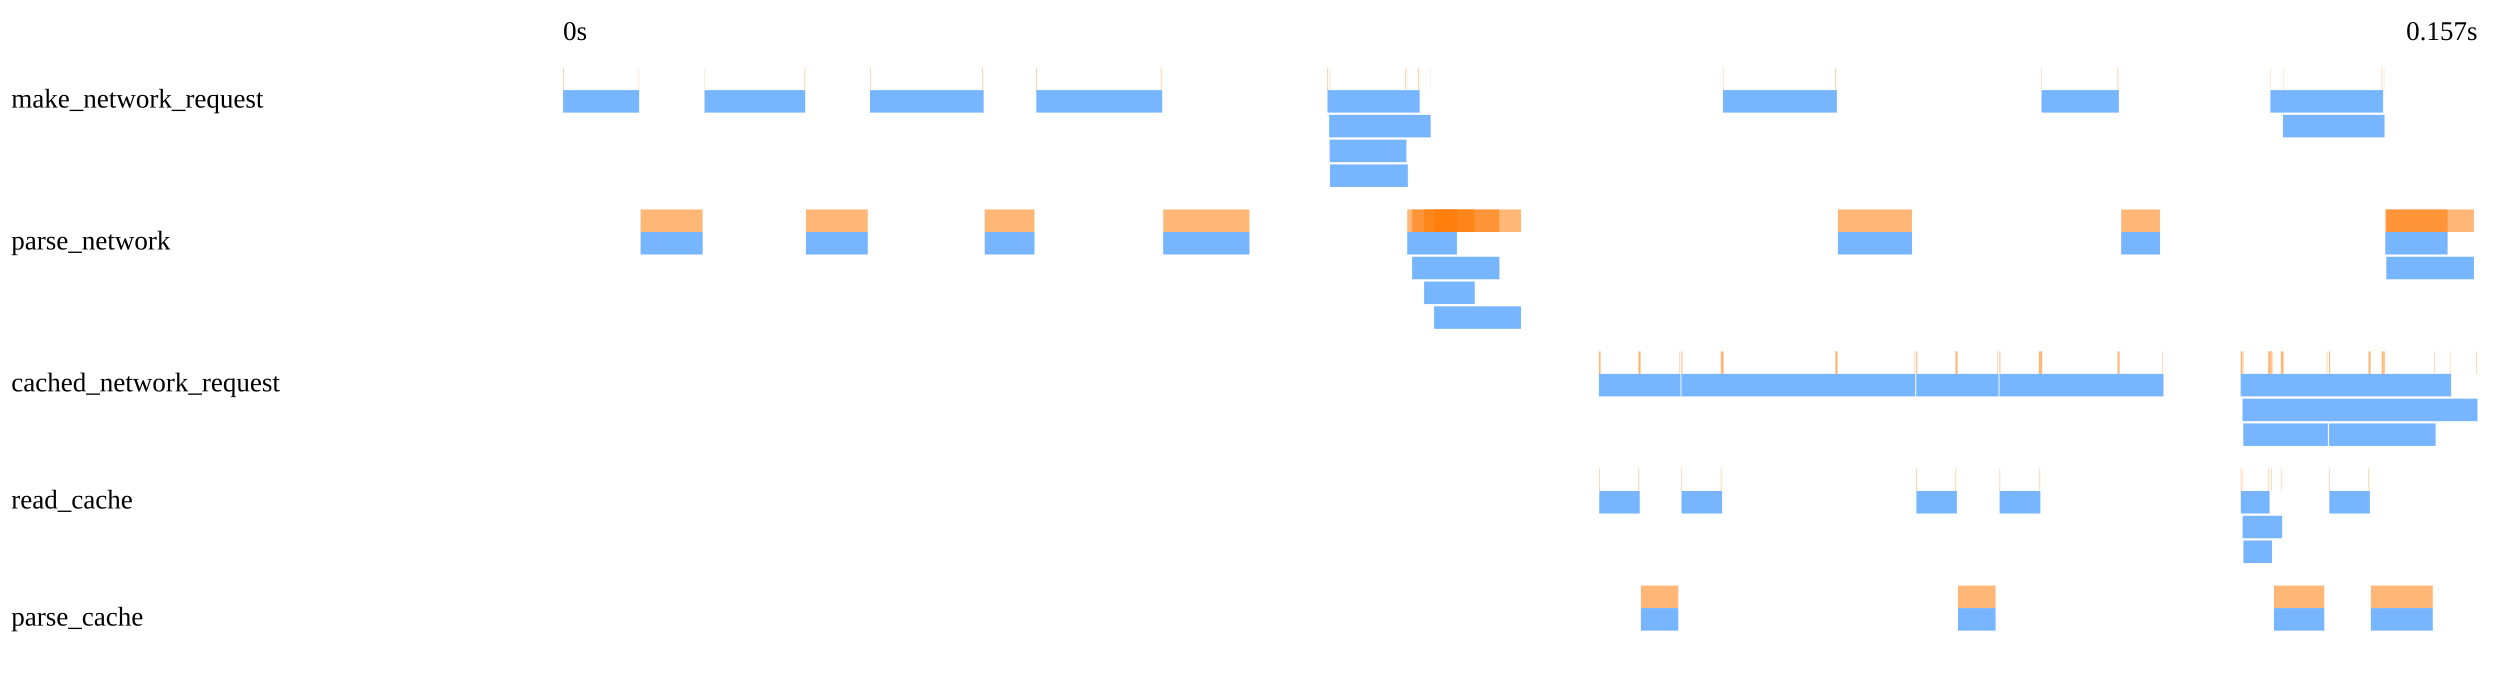
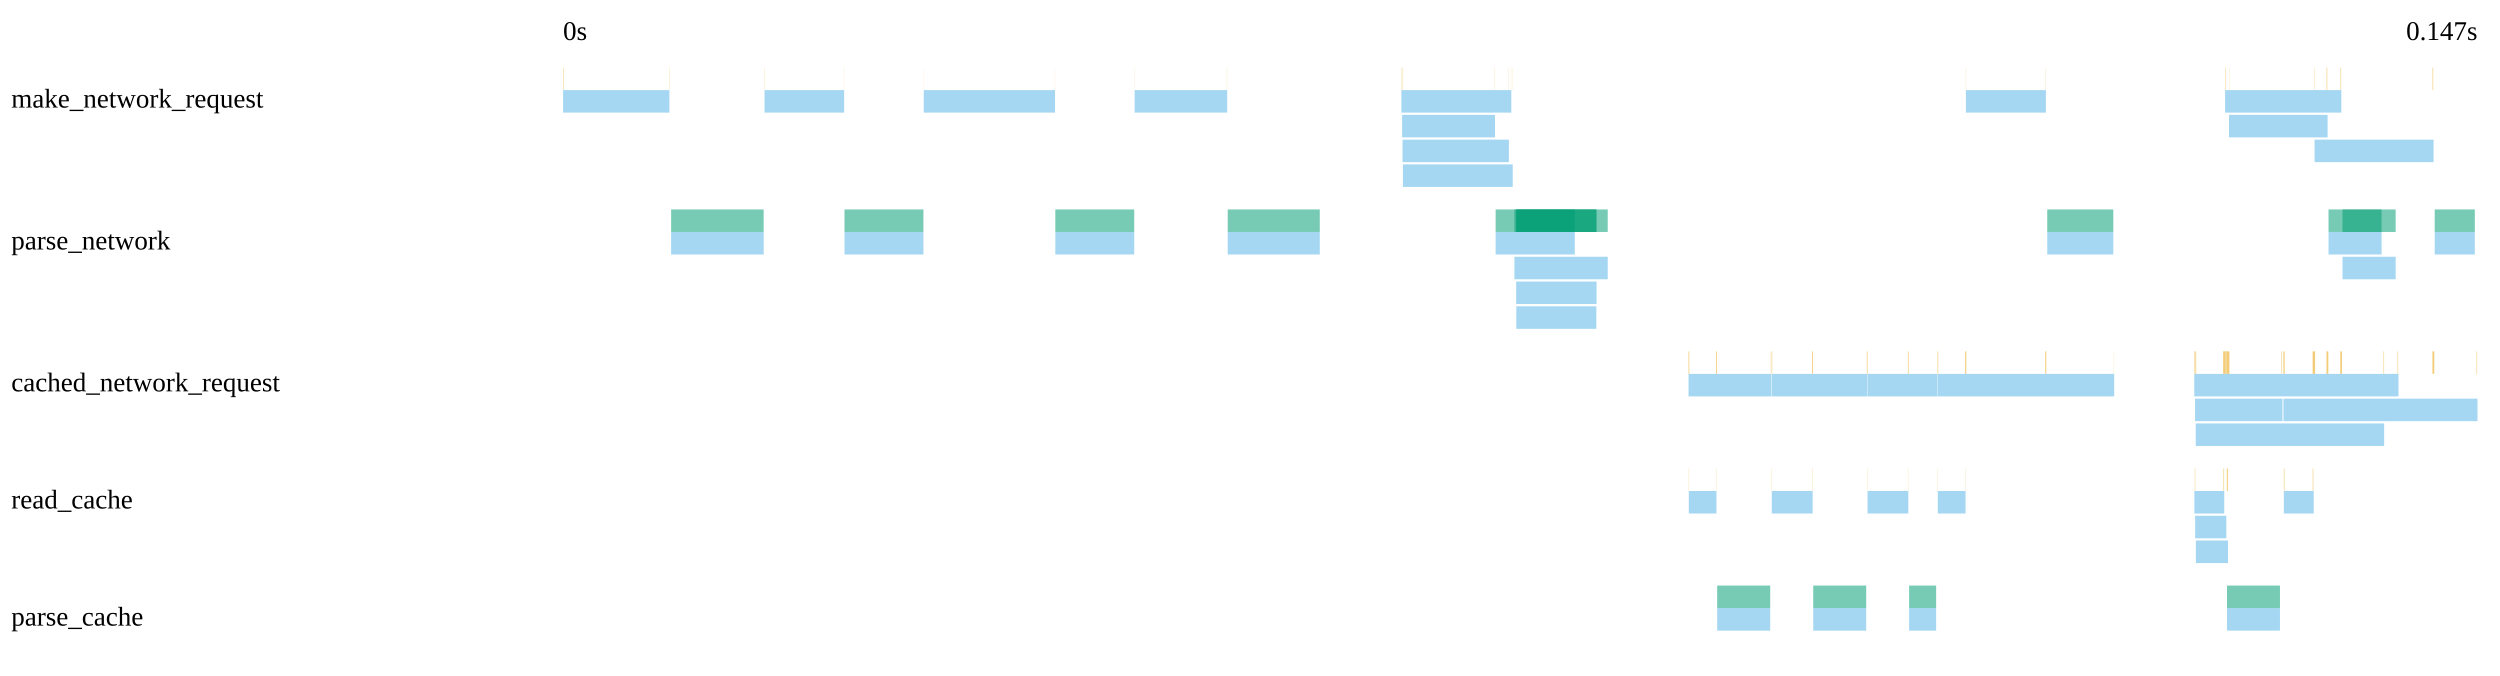
<svg xmlns="http://www.w3.org/2000/svg" height="300" viewBox="0 0 1110 300" width="1110">
  <text dominant-baseline="middle" text-anchor="start" x="250" y="15">
0s
</text>
  <text dominant-baseline="middle" text-anchor="end" x="1100" y="15">
- 0.157s
+ 0.147s
</text>
  <text dominant-baseline="middle" x="5" y="171">
cached_network_request
</text>
  <text dominant-baseline="middle" x="5" y="223">
read_cache
</text>
  <text dominant-baseline="middle" x="5" y="275">
parse_cache
</text>
  <text dominant-baseline="middle" x="5" y="45">
make_network_request
</text>
  <text dominant-baseline="middle" x="5" y="108">
parse_network
</text>
-   <rect fill="#FF780088" height="10" width="0.267" x="250.002" y="30">
- </rect>
-   <rect fill="#FF780088" height="10" width="0.097" x="283.553" y="30">
- </rect>
-   <rect fill="#FF780088" height="10" width="0.016" x="283.781" y="30">
- </rect>
-   <rect fill="#FF780088" height="10" width="27.572" x="284.412" y="93">
- </rect>
-   <rect fill="#FF780088" height="10" width="0.107" x="312.81" y="30">
- </rect>
-   <rect fill="#FF780088" height="10" width="0.182" x="357.059" y="30">
- </rect>
-   <rect fill="#FF780088" height="10" width="0.035" x="357.468" y="30">
- </rect>
-   <rect fill="#FF780088" height="10" width="27.457" x="357.833" y="93">
- </rect>
-   <rect fill="#FF780088" height="10" width="0.228" x="386.267" y="30">
- </rect>
-   <rect fill="#FF780088" height="10" width="0.266" x="436.103" y="30">
- </rect>
-   <rect fill="#FF780088" height="10" width="0.028" x="436.734" y="30">
- </rect>
-   <rect fill="#FF780088" height="10" width="22.094" x="437.207" y="93">
- </rect>
-   <rect fill="#FF780088" height="10" width="0.266" x="460.119" y="30">
- </rect>
-   <rect fill="#FF780088" height="10" width="0.266" x="515.4" y="30">
- </rect>
-   <rect fill="#FF780088" height="10" width="0.027" x="515.995" y="30">
- </rect>
-   <rect fill="#FF780088" height="10" width="38.307" x="516.456" y="93">
- </rect>
-   <rect fill="#FF780088" height="10" width="0.243" x="589.398" y="30">
- </rect>
-   <rect fill="#FF780088" height="10" width="0.061" x="590.129" y="30">
- </rect>
-   <rect fill="#FF780088" height="10" width="0.056" x="590.338" y="30">
- </rect>
-   <rect fill="#FF780088" height="10" width="0.043" x="590.53" y="30">
- </rect>
-   <rect fill="#FF780088" height="10" width="0.213" x="623.871" y="30">
- </rect>
-   <rect fill="#FF780088" height="10" width="0.026" x="624.406" y="30">
- </rect>
-   <rect fill="#FF780088" height="10" width="0.058" x="624.751" y="30">
- </rect>
-   <rect fill="#FF780088" height="10" width="0.025" x="625.061" y="30">
- </rect>
-   <rect fill="#FF780088" height="10" width="0.278" x="629.703" y="30">
- </rect>
-   <rect fill="#FF780088" height="10" width="0.028" x="630.306" y="30">
- </rect>
-   <rect fill="#FF780088" height="10" width="0.063" x="635.011" y="30">
- </rect>
-   <rect fill="#FF780088" height="10" width="0.023" x="635.196" y="30">
- </rect>
-   <rect fill="#FF780088" height="10" width="22.065" x="624.813" y="93">
- </rect>
-   <rect fill="#FF780088" height="10" width="22.481" x="632.299" y="93">
- </rect>
-   <rect fill="#FF780088" height="10" width="38.773" x="626.974" y="93">
- </rect>
-   <rect fill="#FF780088" height="10" width="38.596" x="636.739" y="93">
- </rect>
-   <rect fill="#FF780088" height="10" width="0.253" x="710.079" y="208">
- </rect>
-   <rect fill="#FF780088" height="10" width="0.746" x="709.921" y="156">
- </rect>
-   <rect fill="#FF780088" height="10" width="0.237" x="727.443" y="208">
- </rect>
-   <rect fill="#FF780088" height="10" width="0.034" x="728.005" y="208">
- </rect>
-   <rect fill="#FF780088" height="10" width="1.02" x="727.407" y="156">
- </rect>
-   <rect fill="#FF780088" height="10" width="16.627" x="728.545" y="260">
- </rect>
-   <rect fill="#FF780088" height="10" width="0.197" x="745.564" y="156">
- </rect>
-   <rect fill="#FF780088" height="10" width="0.027" x="746.124" y="156">
- </rect>
-   <rect fill="#FF780088" height="10" width="0.231" x="746.607" y="208">
- </rect>
-   <rect fill="#FF780088" height="10" width="0.415" x="746.538" y="156">
- </rect>
-   <rect fill="#FF780088" height="10" width="0.218" x="764.057" y="208">
- </rect>
-   <rect fill="#FF780088" height="10" width="0.034" x="764.588" y="208">
- </rect>
-   <rect fill="#FF780088" height="10" width="0.182" x="764.994" y="30">
- </rect>
-   <rect fill="#FF780088" height="10" width="1.288" x="764.02" y="156">
- </rect>
-   <rect fill="#FF780088" height="10" width="0.222" x="814.899" y="30">
- </rect>
-   <rect fill="#FF780088" height="10" width="0.036" x="815.537" y="30">
- </rect>
-   <rect fill="#FF780088" height="10" width="1.041" x="814.861" y="156">
- </rect>
-   <rect fill="#FF780088" height="10" width="32.91" x="816.025" y="93">
- </rect>
-   <rect fill="#FF780088" height="10" width="0.206" x="849.759" y="156">
- </rect>
-   <rect fill="#FF780088" height="10" width="0.028" x="850.332" y="156">
- </rect>
-   <rect fill="#FF780088" height="10" width="0.243" x="850.866" y="208">
- </rect>
-   <rect fill="#FF780088" height="10" width="0.434" x="850.797" y="156">
- </rect>
-   <rect fill="#FF780088" height="10" width="0.231" x="868.252" y="208">
- </rect>
-   <rect fill="#FF780088" height="10" width="0.033" x="868.807" y="208">
- </rect>
-   <rect fill="#FF780088" height="10" width="0.941" x="868.216" y="156">
- </rect>
-   <rect fill="#FF780088" height="10" width="16.683" x="869.343" y="260">
- </rect>
-   <rect fill="#FF780088" height="10" width="0.195" x="886.826" y="156">
- </rect>
-   <rect fill="#FF780088" height="10" width="0.028" x="887.349" y="156">
- </rect>
-   <rect fill="#FF780088" height="10" width="0.232" x="887.828" y="208">
- </rect>
-   <rect fill="#FF780088" height="10" width="0.422" x="887.757" y="156">
- </rect>
-   <rect fill="#FF780088" height="10" width="0.212" x="905.358" y="208">
- </rect>
-   <rect fill="#FF780088" height="10" width="0.032" x="905.891" y="208">
- </rect>
-   <rect fill="#FF780088" height="10" width="0.18" x="906.439" y="30">
- </rect>
-   <rect fill="#FF780088" height="10" width="1.528" x="905.214" y="156">
- </rect>
-   <rect fill="#FF780088" height="10" width="0.218" x="940.21" y="30">
- </rect>
-   <rect fill="#FF780088" height="10" width="0.034" x="940.759" y="30">
- </rect>
-   <rect fill="#FF780088" height="10" width="0.935" x="940.171" y="156">
- </rect>
-   <rect fill="#FF780088" height="10" width="17.255" x="941.803" y="93">
- </rect>
-   <rect fill="#FF780088" height="10" width="0.193" x="960.046" y="156">
- </rect>
-   <rect fill="#FF780088" height="10" width="0.027" x="960.559" y="156">
- </rect>
-   <rect fill="#FF780088" height="10" width="0.252" x="994.931" y="208">
- </rect>
-   <rect fill="#FF780088" height="10" width="0.659" x="994.85" y="156">
- </rect>
-   <rect fill="#FF780088" height="10" width="0.065" x="995.717" y="208">
- </rect>
-   <rect fill="#FF780088" height="10" width="0.218" x="995.671" y="156">
- </rect>
-   <rect fill="#FF780088" height="10" width="0.051" x="996.063" y="208">
- </rect>
-   <rect fill="#FF780088" height="10" width="0.192" x="996.019" y="156">
- </rect>
-   <rect fill="#FF780088" height="10" width="0.209" x="1007.113" y="208">
- </rect>
-   <rect fill="#FF780088" height="10" width="0.032" x="1007.65" y="208">
- </rect>
-   <rect fill="#FF780088" height="10" width="0.139" x="1008.052" y="30">
- </rect>
-   <rect fill="#FF780088" height="10" width="1.235" x="1007.077" y="156">
- </rect>
-   <rect fill="#FF780088" height="10" width="0.219" x="1008.439" y="208">
- </rect>
-   <rect fill="#FF780088" height="10" width="0.028" x="1008.743" y="208">
- </rect>
-   <rect fill="#FF780088" height="10" width="0.559" x="1008.428" y="156">
- </rect>
-   <rect fill="#FF780088" height="10" width="0.209" x="1012.717" y="208">
- </rect>
-   <rect fill="#FF780088" height="10" width="0.033" x="1013.241" y="208">
- </rect>
-   <rect fill="#FF780088" height="10" width="0.138" x="1013.642" y="30">
- </rect>
-   <rect fill="#FF780088" height="10" width="1.22" x="1012.679" y="156">
- </rect>
-   <rect fill="#FF780088" height="10" width="22.33" x="1009.645" y="260">
- </rect>
-   <rect fill="#FF780088" height="10" width="0.189" x="1033.059" y="156">
- </rect>
-   <rect fill="#FF780088" height="10" width="0.028" x="1033.565" y="156">
- </rect>
-   <rect fill="#FF780088" height="10" width="0.237" x="1034.229" y="208">
- </rect>
-   <rect fill="#FF780088" height="10" width="0.478" x="1034.11" y="156">
- </rect>
-   <rect fill="#FF780088" height="10" width="0.227" x="1051.65" y="208">
- </rect>
-   <rect fill="#FF780088" height="10" width="0.034" x="1052.193" y="208">
- </rect>
-   <rect fill="#FF780088" height="10" width="0.922" x="1051.612" y="156">
- </rect>
-   <rect fill="#FF780088" height="10" width="0.215" x="1057.496" y="30">
- </rect>
-   <rect fill="#FF780088" height="10" width="0.033" x="1058.067" y="30">
- </rect>
-   <rect fill="#FF780088" height="10" width="0.957" x="1057.459" y="156">
- </rect>
-   <rect fill="#FF780088" height="10" width="0.051" x="1058.55" y="30">
- </rect>
-   <rect fill="#FF780088" height="10" width="0.029" x="1058.698" y="30">
- </rect>
-   <rect fill="#FF780088" height="10" width="0.336" x="1058.539" y="156">
- </rect>
-   <rect fill="#FF780088" height="10" width="27.492" x="1052.658" y="260">
- </rect>
-   <rect fill="#FF780088" height="10" width="0.192" x="1080.87" y="156">
- </rect>
-   <rect fill="#FF780088" height="10" width="0.026" x="1081.399" y="156">
- </rect>
-   <rect fill="#FF780088" height="10" width="27.683" x="1059.056" y="93">
- </rect>
-   <rect fill="#FF780088" height="10" width="0.19" x="1087.75" y="156">
- </rect>
-   <rect fill="#FF780088" height="10" width="0.027" x="1088.263" y="156">
- </rect>
-   <rect fill="#FF780088" height="10" width="38.896" x="1059.523" y="93">
- </rect>
-   <rect fill="#FF780088" height="10" width="0.19" x="1099.466" y="156">
- </rect>
-   <rect fill="#FF780088" height="10" width="0.027" x="1099.973" y="156">
- </rect>
-   <rect fill="#0076FF88" height="10" width="17.556" x="995.717" y="229">
- </rect>
-   <rect fill="#0076FF88" height="10" width="45.086" x="1013.642" y="51">
- </rect>
-   <rect fill="#0076FF88" height="10" width="17.998" x="1034.229" y="218">
- </rect>
-   <rect fill="#0076FF88" height="10" width="50.048" x="1008.052" y="40">
- </rect>
-   <rect fill="#0076FF88" height="10" width="22.33" x="1009.645" y="270">
- </rect>
-   <rect fill="#0076FF88" height="10" width="27.492" x="1052.658" y="270">
- </rect>
-   <rect fill="#0076FF88" height="10" width="27.683" x="1059.056" y="103">
- </rect>
-   <rect fill="#0076FF88" height="10" width="38.896" x="1059.523" y="114">
- </rect>
-   <rect fill="#0076FF88" height="10" width="34.557" x="590.53" y="73">
- </rect>
-   <rect fill="#0076FF88" height="10" width="38.773" x="626.974" y="114">
- </rect>
-   <rect fill="#0076FF88" height="10" width="38.596" x="636.739" y="136">
- </rect>
-   <rect fill="#0076FF88" height="10" width="17.961" x="710.079" y="218">
- </rect>
-   <rect fill="#0076FF88" height="10" width="16.627" x="728.545" y="270">
- </rect>
-   <rect fill="#0076FF88" height="10" width="18.015" x="746.607" y="218">
- </rect>
-   <rect fill="#0076FF88" height="10" width="50.578" x="764.994" y="40">
- </rect>
-   <rect fill="#0076FF88" height="10" width="32.91" x="816.025" y="103">
- </rect>
-   <rect fill="#0076FF88" height="10" width="17.974" x="850.866" y="218">
- </rect>
-   <rect fill="#0076FF88" height="10" width="16.683" x="869.343" y="270">
- </rect>
-   <rect fill="#0076FF88" height="10" width="18.095" x="887.828" y="218">
- </rect>
-   <rect fill="#0076FF88" height="10" width="22.065" x="624.813" y="103">
- </rect>
-   <rect fill="#0076FF88" height="10" width="22.481" x="632.299" y="125">
- </rect>
-   <rect fill="#0076FF88" height="10" width="27.457" x="357.833" y="103">
- </rect>
-   <rect fill="#0076FF88" height="10" width="50.495" x="386.267" y="40">
- </rect>
-   <rect fill="#0076FF88" height="10" width="22.094" x="437.207" y="103">
- </rect>
-   <rect fill="#0076FF88" height="10" width="55.904" x="460.119" y="40">
- </rect>
-   <rect fill="#0076FF88" height="10" width="33.796" x="250.002" y="40">
- </rect>
-   <rect fill="#0076FF88" height="10" width="27.572" x="284.412" y="103">
- </rect>
-   <rect fill="#0076FF88" height="10" width="44.694" x="312.81" y="40">
- </rect>
-   <rect fill="#0076FF88" height="10" width="38.307" x="516.456" y="103">
- </rect>
-   <rect fill="#0076FF88" height="10" width="40.936" x="589.398" y="40">
- </rect>
-   <rect fill="#0076FF88" height="10" width="45.09" x="590.129" y="51">
- </rect>
-   <rect fill="#0076FF88" height="10" width="36.229" x="709.921" y="166">
- </rect>
-   <rect fill="#0076FF88" height="10" width="103.822" x="746.538" y="166">
- </rect>
-   <rect fill="#0076FF88" height="10" width="36.581" x="850.797" y="166">
- </rect>
-   <rect fill="#0076FF88" height="10" width="72.829" x="887.757" y="166">
- </rect>
-   <rect fill="#0076FF88" height="10" width="34.354" x="906.439" y="40">
- </rect>
-   <rect fill="#0076FF88" height="10" width="17.255" x="941.803" y="103">
- </rect>
-   <rect fill="#0076FF88" height="10" width="12.752" x="994.931" y="218">
- </rect>
-   <rect fill="#0076FF88" height="10" width="93.439" x="994.85" y="166">
- </rect>
-   <rect fill="#0076FF88" height="10" width="104.329" x="995.671" y="177">
- </rect>
-   <rect fill="#0076FF88" height="10" width="37.573" x="996.019" y="188">
- </rect>
-   <rect fill="#0076FF88" height="10" width="47.316" x="1034.11" y="188">
- </rect>
-   <rect fill="#0076FF88" height="10" width="12.708" x="996.063" y="240">
- </rect>
-   <rect fill="#0076FF88" height="10" width="34.094" x="590.338" y="62">
+   <rect fill="#E69F0088" height="10" width="0.212" x="250.001" y="30">
+ </rect>
+   <rect fill="#E69F0088" height="10" width="0.111" x="297.032" y="30">
+ </rect>
+   <rect fill="#E69F0088" height="10" width="0.008" x="297.206" y="30">
+ </rect>
+   <rect fill="#009E7388" height="10" width="41.088" x="297.98" y="93">
+ </rect>
+   <rect fill="#E69F0088" height="10" width="0.096" x="339.46" y="30">
+ </rect>
+   <rect fill="#E69F0088" height="10" width="0.051" x="374.7" y="30">
+ </rect>
+   <rect fill="#E69F0088" height="10" width="0.006" x="374.784" y="30">
+ </rect>
+   <rect fill="#009E7388" height="10" width="35.04" x="374.955" y="93">
+ </rect>
+   <rect fill="#E69F0088" height="10" width="0.038" x="410.141" y="30">
+ </rect>
+   <rect fill="#E69F0088" height="10" width="0.029" x="468.371" y="30">
+ </rect>
+   <rect fill="#E69F0088" height="10" width="0.007" x="468.426" y="30">
+ </rect>
+   <rect fill="#009E7388" height="10" width="35.037" x="468.56" y="93">
+ </rect>
+   <rect fill="#E69F0088" height="10" width="0.059" x="503.791" y="30">
+ </rect>
+   <rect fill="#E69F0088" height="10" width="0.067" x="544.736" y="30">
+ </rect>
+   <rect fill="#E69F0088" height="10" width="0.016" x="544.855" y="30">
+ </rect>
+   <rect fill="#009E7388" height="10" width="40.875" x="545.106" y="93">
+ </rect>
+   <rect fill="#E69F0088" height="10" width="0.114" x="622.222" y="30">
+ </rect>
+   <rect fill="#E69F0088" height="10" width="0.066" x="622.53" y="30">
+ </rect>
+   <rect fill="#E69F0088" height="10" width="0.047" x="622.727" y="30">
+ </rect>
+   <rect fill="#E69F0088" height="10" width="0.047" x="622.9" y="30">
+ </rect>
+   <rect fill="#E69F0088" height="10" width="0.064" x="663.608" y="30">
+ </rect>
+   <rect fill="#E69F0088" height="10" width="0.025" x="663.754" y="30">
+ </rect>
+   <rect fill="#E69F0088" height="10" width="0.051" x="669.79" y="30">
+ </rect>
+   <rect fill="#E69F0088" height="10" width="0.026" x="669.919" y="30">
+ </rect>
+   <rect fill="#E69F0088" height="10" width="0.047" x="670.862" y="30">
+ </rect>
+   <rect fill="#E69F0088" height="10" width="0.025" x="670.989" y="30">
+ </rect>
+   <rect fill="#E69F0088" height="10" width="0.042" x="671.506" y="30">
+ </rect>
+   <rect fill="#E69F0088" height="10" width="0.025" x="671.628" y="30">
+ </rect>
+   <rect fill="#009E7388" height="10" width="35.138" x="664.066" y="93">
+ </rect>
+   <rect fill="#009E7388" height="10" width="35.532" x="673.246" y="93">
+ </rect>
+   <rect fill="#009E7388" height="10" width="35.699" x="673.182" y="93">
+ </rect>
+   <rect fill="#009E7388" height="10" width="41.432" x="672.402" y="93">
+ </rect>
+   <rect fill="#E69F0088" height="10" width="0.106" x="749.828" y="208">
+ </rect>
+   <rect fill="#E69F0088" height="10" width="0.333" x="749.712" y="156">
+ </rect>
+   <rect fill="#E69F0088" height="10" width="0.062" x="761.939" y="208">
+ </rect>
+   <rect fill="#E69F0088" height="10" width="0.031" x="762.071" y="208">
+ </rect>
+   <rect fill="#E69F0088" height="10" width="0.363" x="761.925" y="156">
+ </rect>
+   <rect fill="#009E7388" height="10" width="23.546" x="762.427" y="260">
+ </rect>
+   <rect fill="#E69F0088" height="10" width="0.072" x="786.226" y="156">
+ </rect>
+   <rect fill="#E69F0088" height="10" width="0.028" x="786.382" y="156">
+ </rect>
+   <rect fill="#E69F0088" height="10" width="0.096" x="786.669" y="208">
+ </rect>
+   <rect fill="#E69F0088" height="10" width="0.243" x="786.604" y="156">
+ </rect>
+   <rect fill="#E69F0088" height="10" width="0.093" x="804.623" y="208">
+ </rect>
+   <rect fill="#E69F0088" height="10" width="0.032" x="804.785" y="208">
+ </rect>
+   <rect fill="#E69F0088" height="10" width="0.367" x="804.606" y="156">
+ </rect>
+   <rect fill="#009E7388" height="10" width="23.529" x="805.067" y="260">
+ </rect>
+   <rect fill="#E69F0088" height="10" width="0.055" x="828.805" y="156">
+ </rect>
+   <rect fill="#E69F0088" height="10" width="0.026" x="828.941" y="156">
+ </rect>
+   <rect fill="#E69F0088" height="10" width="0.088" x="829.202" y="208">
+ </rect>
+   <rect fill="#E69F0088" height="10" width="0.233" x="829.138" y="156">
+ </rect>
+   <rect fill="#E69F0088" height="10" width="0.06" x="847.127" y="208">
+ </rect>
+   <rect fill="#E69F0088" height="10" width="0.031" x="847.254" y="208">
+ </rect>
+   <rect fill="#E69F0088" height="10" width="0.306" x="847.113" y="156">
+ </rect>
+   <rect fill="#009E7388" height="10" width="12" x="847.646" y="260">
+ </rect>
+   <rect fill="#E69F0088" height="10" width="0.047" x="860.029" y="156">
+ </rect>
+   <rect fill="#E69F0088" height="10" width="0.026" x="860.151" y="156">
+ </rect>
+   <rect fill="#E69F0088" height="10" width="0.085" x="860.381" y="208">
+ </rect>
+   <rect fill="#E69F0088" height="10" width="0.224" x="860.326" y="156">
+ </rect>
+   <rect fill="#E69F0088" height="10" width="0.06" x="872.543" y="208">
+ </rect>
+   <rect fill="#E69F0088" height="10" width="0.035" x="872.671" y="208">
+ </rect>
+   <rect fill="#E69F0088" height="10" width="0.073" x="872.858" y="30">
+ </rect>
+   <rect fill="#E69F0088" height="10" width="0.496" x="872.529" y="156">
+ </rect>
+   <rect fill="#E69F0088" height="10" width="0.06" x="908.207" y="30">
+ </rect>
+   <rect fill="#E69F0088" height="10" width="0.032" x="908.345" y="30">
+ </rect>
+   <rect fill="#E69F0088" height="10" width="0.446" x="908.093" y="156">
+ </rect>
+   <rect fill="#009E7388" height="10" width="29.327" x="908.978" y="93">
+ </rect>
+   <rect fill="#E69F0088" height="10" width="0.063" x="938.536" y="156">
+ </rect>
+   <rect fill="#E69F0088" height="10" width="0.025" x="938.676" y="156">
+ </rect>
+   <rect fill="#E69F0088" height="10" width="0.08" x="974.309" y="208">
+ </rect>
+   <rect fill="#E69F0088" height="10" width="0.224" x="974.252" y="156">
+ </rect>
+   <rect fill="#E69F0088" height="10" width="0.06" x="974.655" y="208">
+ </rect>
+   <rect fill="#E69F0088" height="10" width="0.192" x="974.603" y="156">
+ </rect>
+   <rect fill="#E69F0088" height="10" width="0.053" x="974.969" y="208">
+ </rect>
+   <rect fill="#E69F0088" height="10" width="0.186" x="974.915" y="156">
+ </rect>
+   <rect fill="#E69F0088" height="10" width="0.248" x="987.116" y="208">
+ </rect>
+   <rect fill="#E69F0088" height="10" width="0.034" x="987.529" y="208">
+ </rect>
+   <rect fill="#E69F0088" height="10" width="0.188" x="987.944" y="30">
+ </rect>
+   <rect fill="#E69F0088" height="10" width="1.155" x="987.074" y="156">
+ </rect>
+   <rect fill="#E69F0088" height="10" width="0.054" x="988.34" y="208">
+ </rect>
+   <rect fill="#E69F0088" height="10" width="0.031" x="988.46" y="208">
+ </rect>
+   <rect fill="#E69F0088" height="10" width="0.358" x="988.328" y="156">
+ </rect>
+   <rect fill="#E69F0088" height="10" width="0.351" x="988.798" y="208">
+ </rect>
+   <rect fill="#E69F0088" height="10" width="0.029" x="989.214" y="208">
+ </rect>
+   <rect fill="#E69F0088" height="10" width="0.085" x="989.673" y="30">
+ </rect>
+   <rect fill="#E69F0088" height="10" width="1.074" x="988.775" y="156">
+ </rect>
+   <rect fill="#009E7388" height="10" width="23.518" x="988.785" y="260">
+ </rect>
+   <rect fill="#E69F0088" height="10" width="0.217" x="1012.992" y="156">
+ </rect>
+   <rect fill="#E69F0088" height="10" width="0.029" x="1013.383" y="156">
+ </rect>
+   <rect fill="#E69F0088" height="10" width="0.254" x="1014.025" y="208">
+ </rect>
+   <rect fill="#E69F0088" height="10" width="0.528" x="1013.849" y="156">
+ </rect>
+   <rect fill="#E69F0088" height="10" width="0.238" x="1026.856" y="208">
+ </rect>
+   <rect fill="#E69F0088" height="10" width="0.034" x="1027.258" y="208">
+ </rect>
+   <rect fill="#E69F0088" height="10" width="0.137" x="1027.66" y="30">
+ </rect>
+   <rect fill="#E69F0088" height="10" width="1.08" x="1026.816" y="156">
+ </rect>
+   <rect fill="#E69F0088" height="10" width="0.24" x="1033.008" y="30">
+ </rect>
+   <rect fill="#E69F0088" height="10" width="0.037" x="1033.426" y="30">
+ </rect>
+   <rect fill="#E69F0088" height="10" width="0.805" x="1032.968" y="156">
+ </rect>
+   <rect fill="#E69F0088" height="10" width="0.217" x="1039.125" y="30">
+ </rect>
+   <rect fill="#E69F0088" height="10" width="0.035" x="1039.51" y="30">
+ </rect>
+   <rect fill="#E69F0088" height="10" width="0.738" x="1039.089" y="156">
+ </rect>
+   <rect fill="#009E7388" height="10" width="23.545" x="1033.872" y="93">
+ </rect>
+   <rect fill="#E69F0088" height="10" width="0.21" x="1058.148" y="156">
+ </rect>
+   <rect fill="#E69F0088" height="10" width="0.029" x="1058.528" y="156">
+ </rect>
+   <rect fill="#009E7388" height="10" width="23.61" x="1040.063" y="93">
+ </rect>
+   <rect fill="#E69F0088" height="10" width="0.212" x="1064.516" y="156">
+ </rect>
+   <rect fill="#E69F0088" height="10" width="0.029" x="1064.902" y="156">
+ </rect>
+   <rect fill="#E69F0088" height="10" width="0.24" x="1080.053" y="30">
+ </rect>
+   <rect fill="#E69F0088" height="10" width="0.035" x="1080.472" y="30">
+ </rect>
+   <rect fill="#E69F0088" height="10" width="0.803" x="1080.012" y="156">
+ </rect>
+   <rect fill="#009E7388" height="10" width="17.809" x="1081.011" y="93">
+ </rect>
+   <rect fill="#E69F0088" height="10" width="0.211" x="1099.586" y="156">
+ </rect>
+   <rect fill="#E69F0088" height="10" width="0.029" x="1099.971" y="156">
+ </rect>
+   <rect fill="#56B4E988" height="10" width="38.81" x="974.603" y="177">
+ </rect>
+   <rect fill="#56B4E988" height="10" width="43.79" x="989.673" y="51">
+ </rect>
+   <rect fill="#56B4E988" height="10" width="86.151" x="1013.849" y="177">
+ </rect>
+   <rect fill="#56B4E988" height="10" width="23.518" x="988.785" y="270">
+ </rect>
+   <rect fill="#56B4E988" height="10" width="23.545" x="1033.872" y="103">
+ </rect>
+   <rect fill="#56B4E988" height="10" width="23.61" x="1040.063" y="114">
+ </rect>
+   <rect fill="#56B4E988" height="10" width="17.809" x="1081.011" y="103">
+ </rect>
+   <rect fill="#56B4E988" height="10" width="36.698" x="749.712" y="166">
+ </rect>
+   <rect fill="#56B4E988" height="10" width="35.699" x="673.182" y="125">
+ </rect>
+   <rect fill="#56B4E988" height="10" width="41.432" x="672.402" y="114">
+ </rect>
+   <rect fill="#56B4E988" height="10" width="12.274" x="749.828" y="218">
+ </rect>
+   <rect fill="#56B4E988" height="10" width="23.546" x="762.427" y="270">
+ </rect>
+   <rect fill="#56B4E988" height="10" width="18.148" x="786.669" y="218">
+ </rect>
+   <rect fill="#56B4E988" height="10" width="42.363" x="786.604" y="166">
+ </rect>
+   <rect fill="#56B4E988" height="10" width="23.529" x="805.067" y="270">
+ </rect>
+   <rect fill="#56B4E988" height="10" width="18.082" x="829.202" y="218">
+ </rect>
+   <rect fill="#56B4E988" height="10" width="31.039" x="829.138" y="166">
+ </rect>
+   <rect fill="#56B4E988" height="10" width="12" x="847.646" y="270">
+ </rect>
+   <rect fill="#56B4E988" height="10" width="12.325" x="860.381" y="218">
+ </rect>
+   <rect fill="#56B4E988" height="10" width="78.375" x="860.326" y="166">
+ </rect>
+   <rect fill="#56B4E988" height="10" width="35.52" x="872.858" y="40">
+ </rect>
+   <rect fill="#56B4E988" height="10" width="48.753" x="622.9" y="73">
+ </rect>
+   <rect fill="#56B4E988" height="10" width="35.138" x="664.066" y="103">
+ </rect>
+   <rect fill="#56B4E988" height="10" width="35.532" x="673.246" y="136">
+ </rect>
+   <rect fill="#56B4E988" height="10" width="35.04" x="374.955" y="103">
+ </rect>
+   <rect fill="#56B4E988" height="10" width="58.292" x="410.141" y="40">
+ </rect>
+   <rect fill="#56B4E988" height="10" width="35.037" x="468.56" y="103">
+ </rect>
+   <rect fill="#56B4E988" height="10" width="41.08" x="503.791" y="40">
+ </rect>
+   <rect fill="#56B4E988" height="10" width="47.212" x="250.001" y="40">
+ </rect>
+   <rect fill="#56B4E988" height="10" width="41.25" x="622.53" y="51">
+ </rect>
+   <rect fill="#56B4E988" height="10" width="41.088" x="297.98" y="103">
+ </rect>
+   <rect fill="#56B4E988" height="10" width="35.331" x="339.46" y="40">
+ </rect>
+   <rect fill="#56B4E988" height="10" width="40.875" x="545.106" y="103">
+ </rect>
+   <rect fill="#56B4E988" height="10" width="48.791" x="622.222" y="40">
+ </rect>
+   <rect fill="#56B4E988" height="10" width="29.327" x="908.978" y="103">
+ </rect>
+   <rect fill="#56B4E988" height="10" width="13.255" x="974.309" y="218">
+ </rect>
+   <rect fill="#56B4E988" height="10" width="90.679" x="974.252" y="166">
+ </rect>
+   <rect fill="#56B4E988" height="10" width="13.836" x="974.655" y="229">
+ </rect>
+   <rect fill="#56B4E988" height="10" width="83.642" x="974.915" y="188">
+ </rect>
+   <rect fill="#56B4E988" height="10" width="51.601" x="987.944" y="40">
+ </rect>
+   <rect fill="#56B4E988" height="10" width="13.267" x="1014.025" y="218">
+ </rect>
+   <rect fill="#56B4E988" height="10" width="52.848" x="1027.66" y="62">
+ </rect>
+   <rect fill="#56B4E988" height="10" width="14.274" x="974.969" y="240">
+ </rect>
+   <rect fill="#56B4E988" height="10" width="47.218" x="622.727" y="62">
</rect>
</svg>
